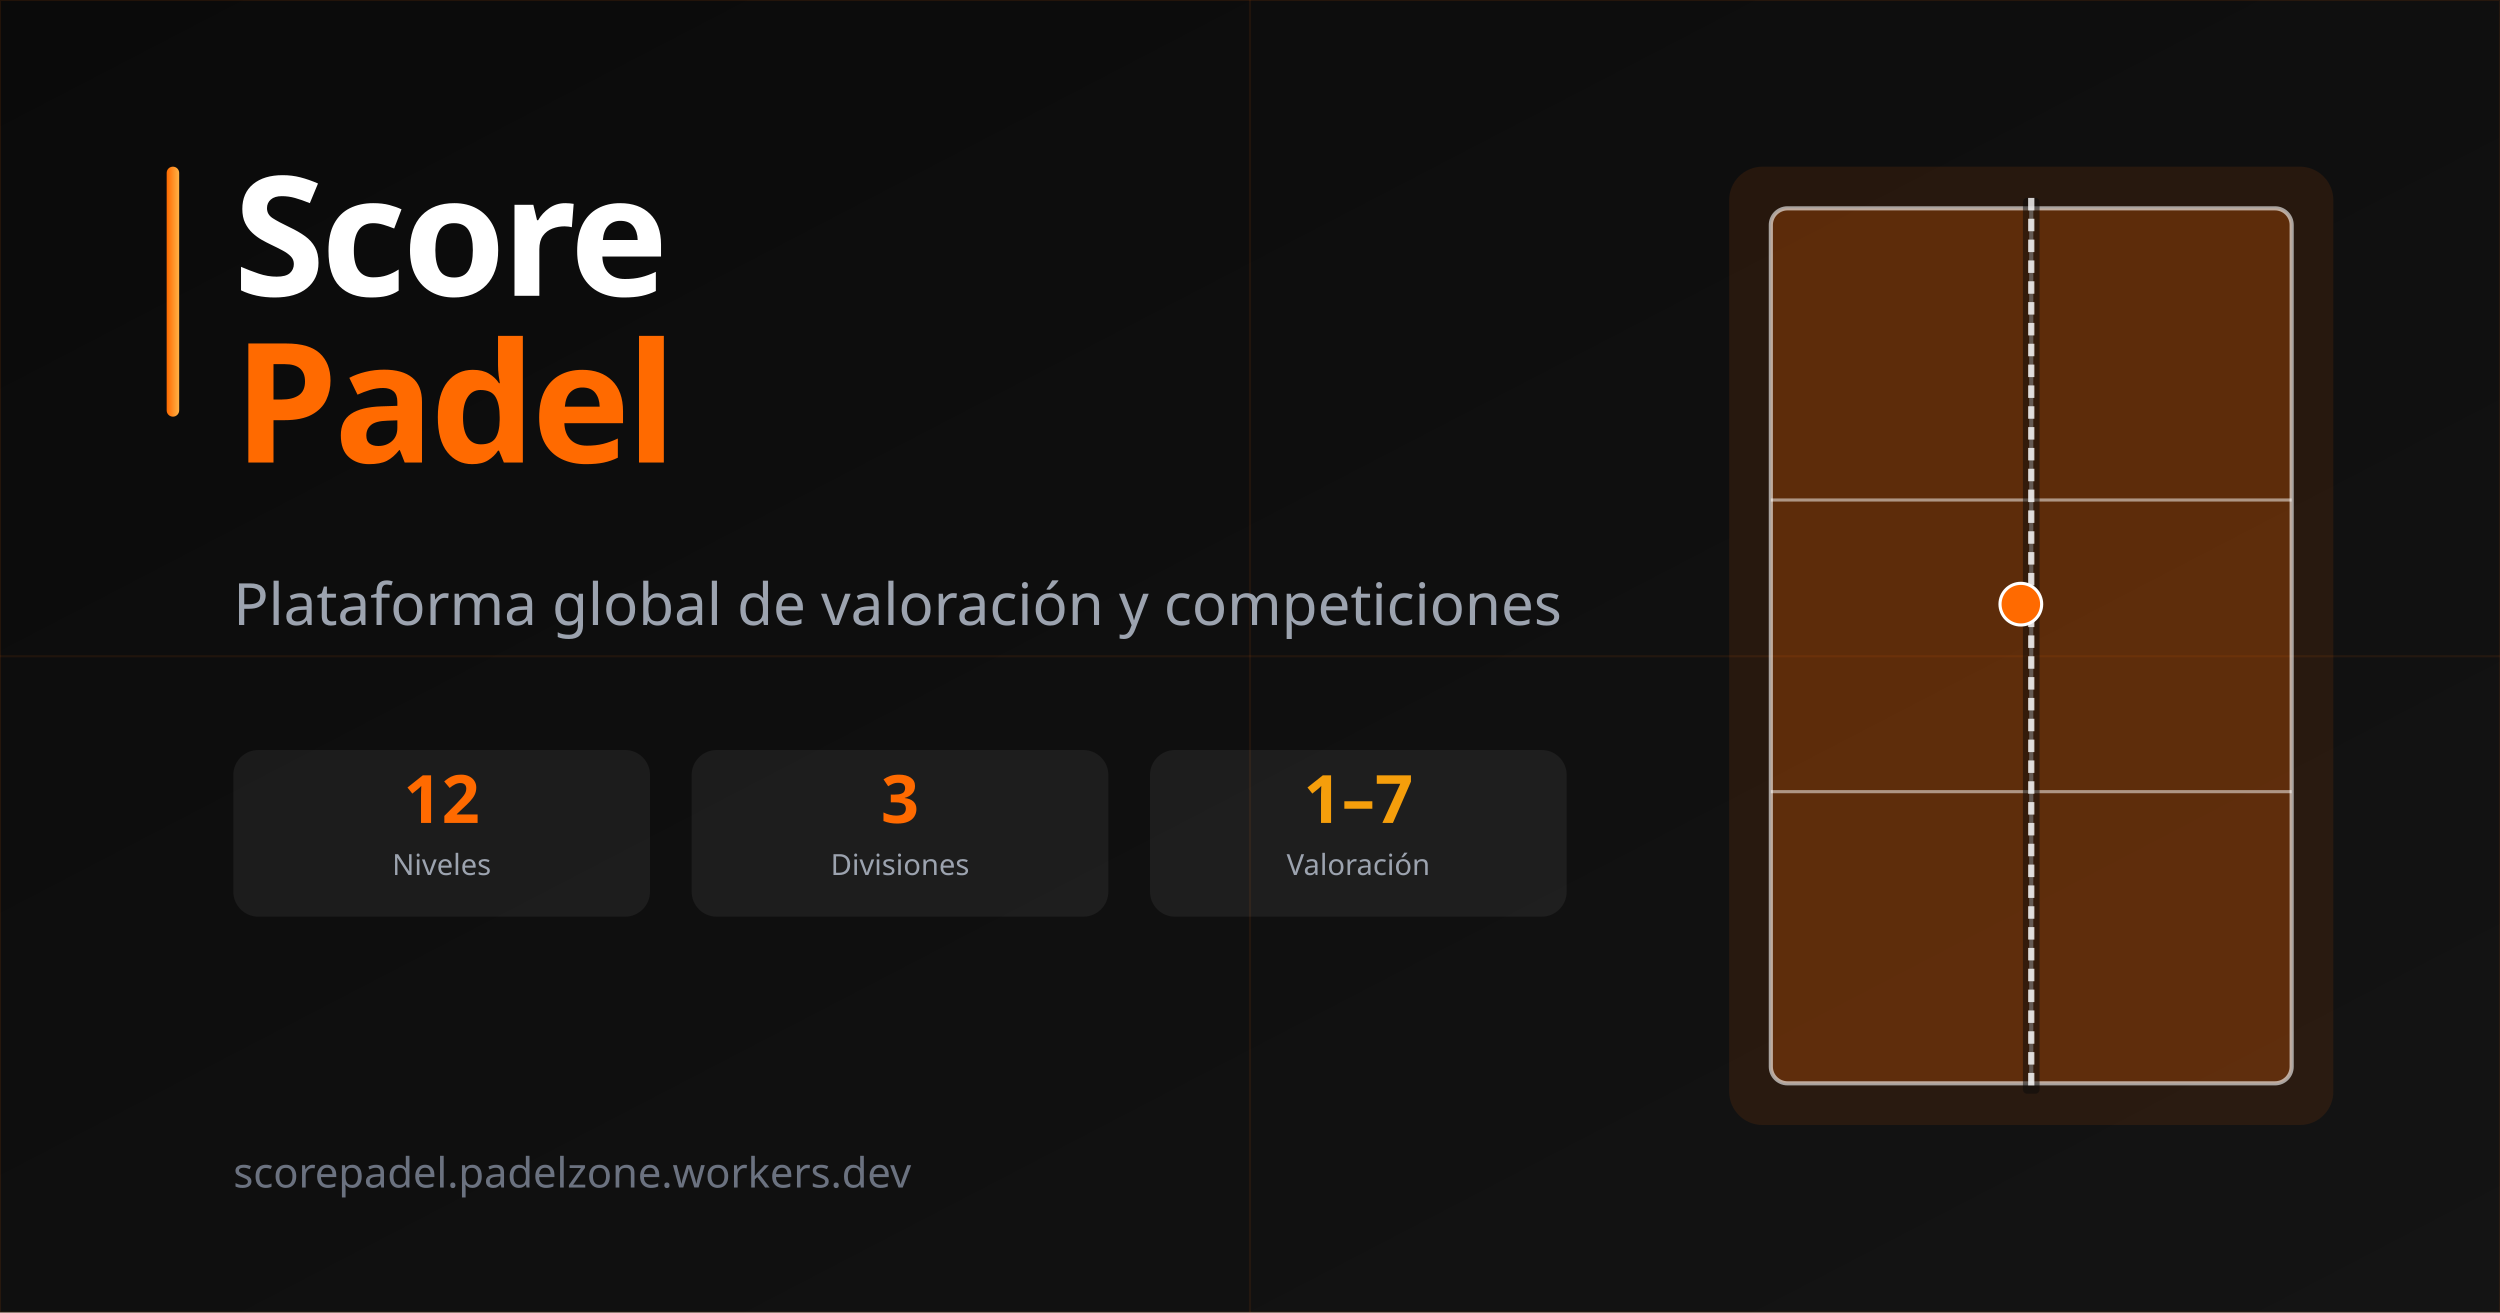
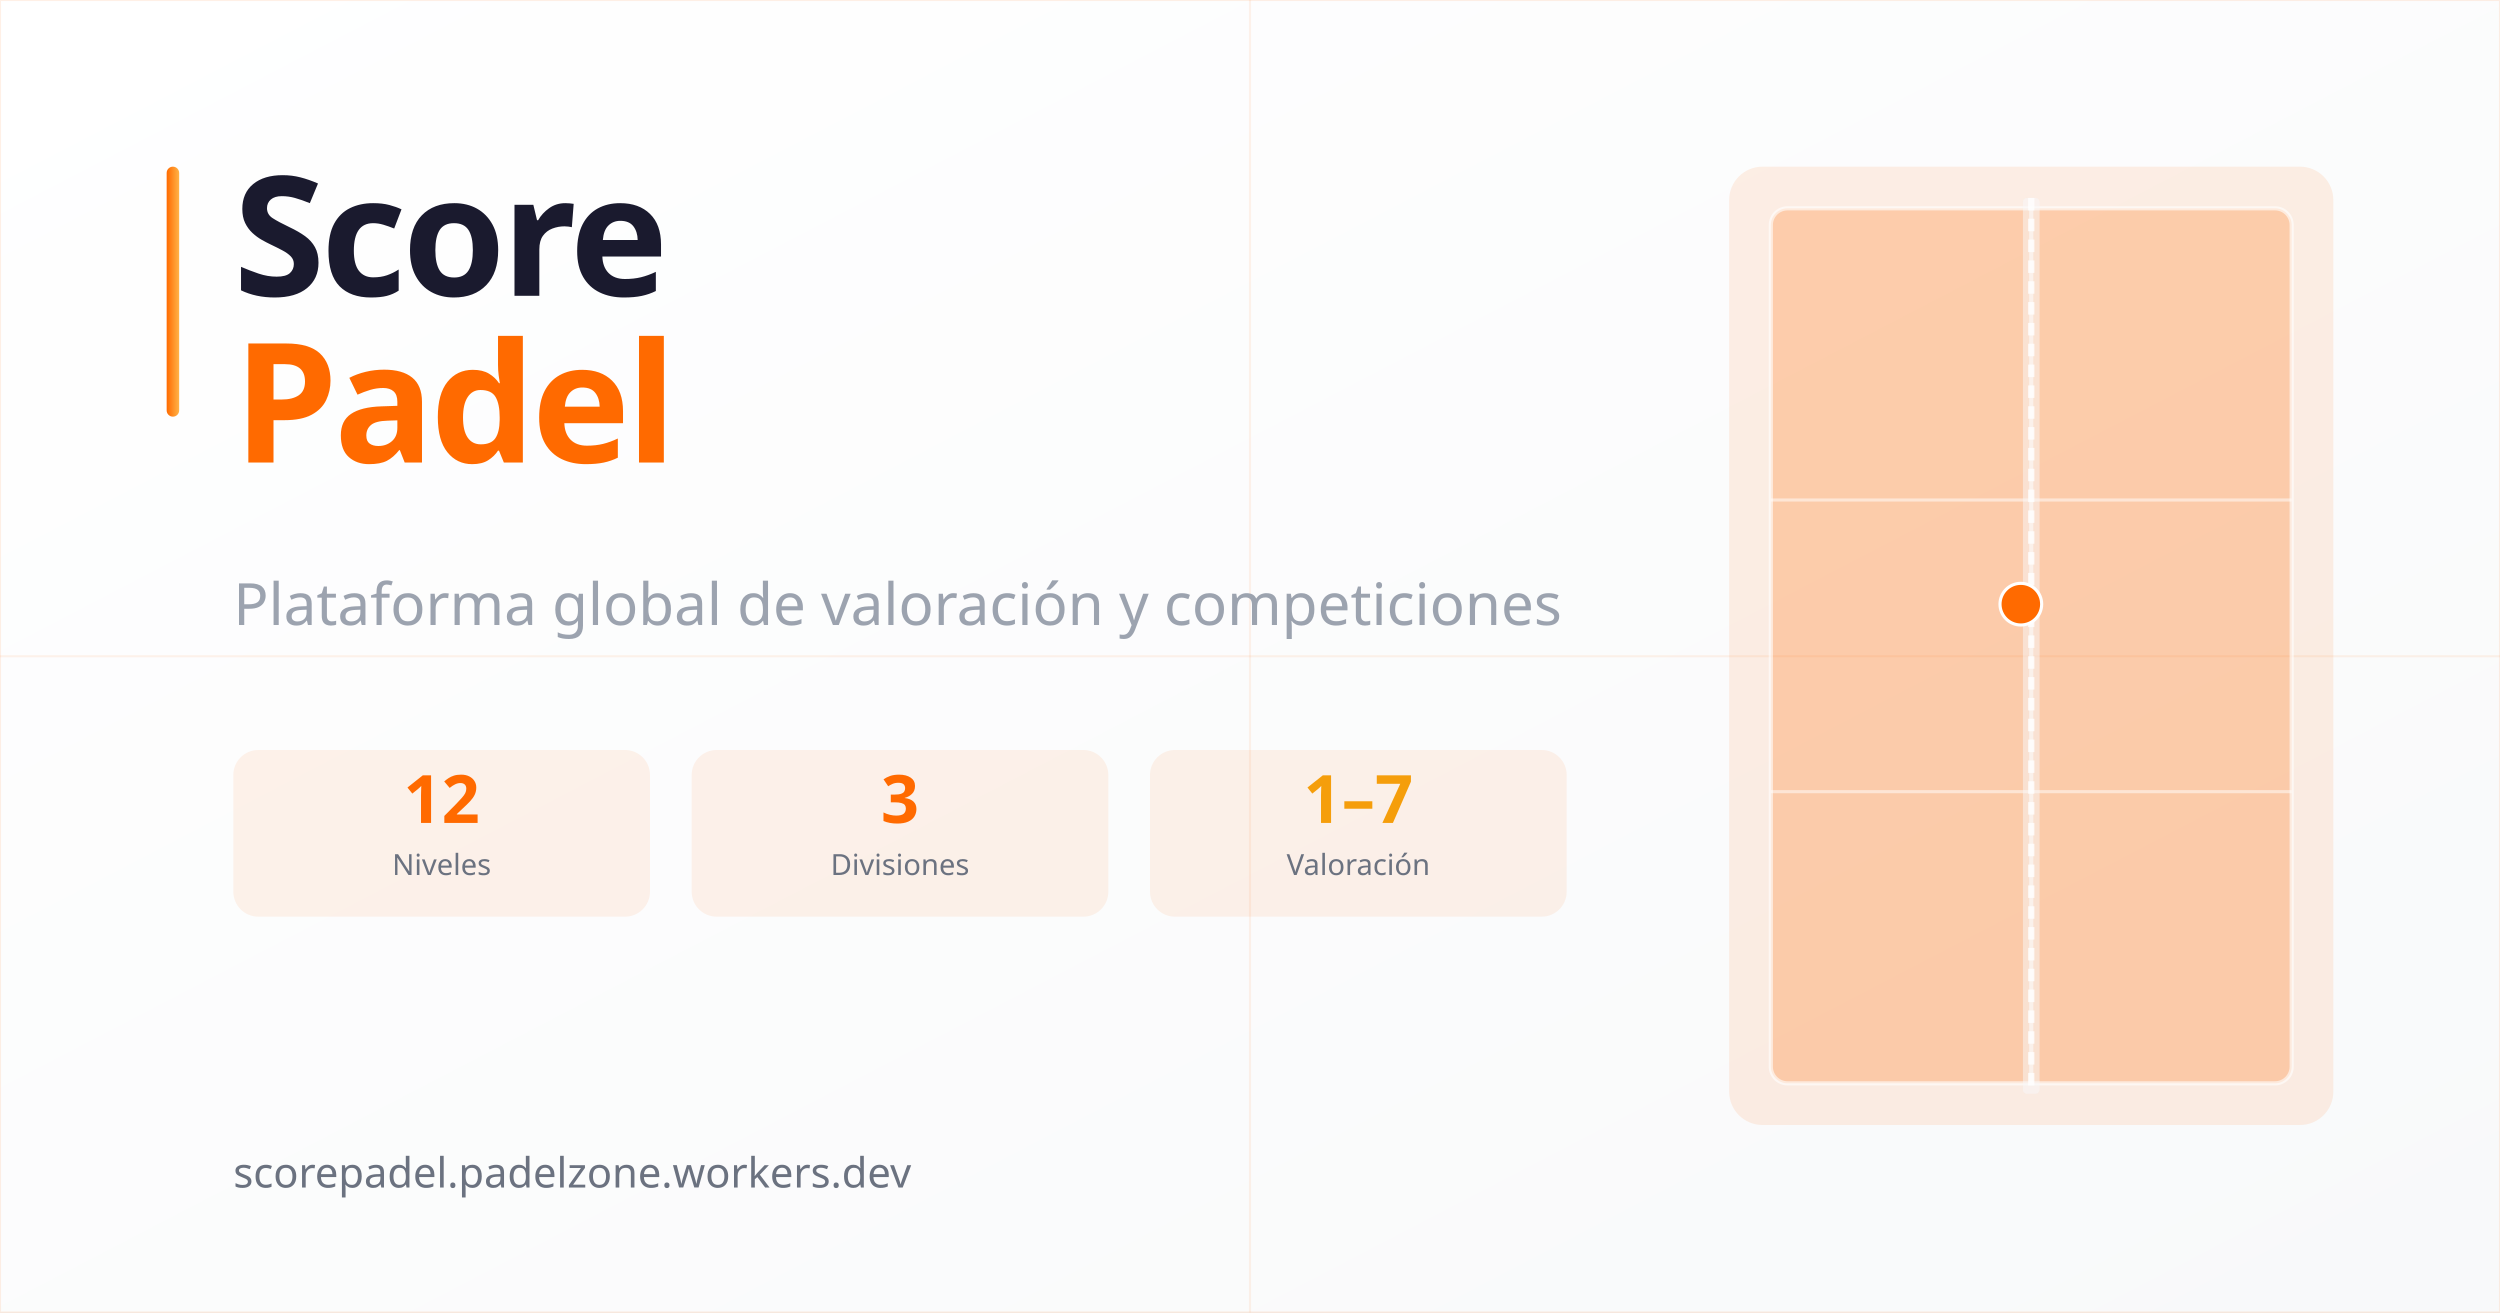
<svg xmlns="http://www.w3.org/2000/svg" width="1200" height="630" viewBox="0 0 1200 630">
  <defs>
    <linearGradient id="bgGrad" x1="0%" y1="0%" x2="100%" y2="100%">
-       <stop offset="0%" style="stop-color:#0A0A0A;stop-opacity:1" />
-       <stop offset="100%" style="stop-color:#141414;stop-opacity:1" />
+       <stop offset="0%" style="stop-color:#FFFFFF;stop-opacity:1" />
+       <stop offset="100%" style="stop-color:#F8F9FA;stop-opacity:1" />
    </linearGradient>
    <linearGradient id="coralGrad" x1="0%" y1="0%" x2="100%" y2="0%">
      <stop offset="0%" style="stop-color:#FF6A00;stop-opacity:1" />
      <stop offset="100%" style="stop-color:#FFB347;stop-opacity:1" />
    </linearGradient>
  </defs>
  <rect width="1200" height="630" fill="url(#bgGrad)" />
  <rect x="0" y="0" width="1200" height="630" fill="none" stroke="#FF6A00" stroke-width="1" opacity="0.1" />
  <line x1="600" y1="0" x2="600" y2="630" stroke="#FF6A00" stroke-width="1" opacity="0.08" />
  <line x1="0" y1="315" x2="1200" y2="315" stroke="#FF6A00" stroke-width="1" opacity="0.08" />
  <rect x="80" y="80" width="6" height="120" rx="3" fill="url(#coralGrad)" />
-   <text x="112" y="142" font-family="'Outfit', 'DM Sans', system-ui, sans-serif" font-size="80" font-weight="800" fill="white" letter-spacing="-2">Score</text>
+   <text x="112" y="142" font-family="'Outfit', 'DM Sans', system-ui, sans-serif" font-size="80" font-weight="800" fill="#1A1A2E" letter-spacing="-2">Score</text>
  <text x="112" y="222" font-family="'Outfit', 'DM Sans', system-ui, sans-serif" font-size="80" font-weight="800" fill="#FF6A00" letter-spacing="-2">Padel</text>
  <text x="112" y="300" font-family="'DM Sans', system-ui, sans-serif" font-size="28" fill="#9CA3AF" font-weight="400">Plataforma global de valoración y competiciones</text>
-   <rect x="112" y="360" width="200" height="80" rx="12" fill="white" fill-opacity="0.06" />
+   <rect x="112" y="360" width="200" height="80" rx="12" fill="#FF6A00" fill-opacity="0.08" />
  <text x="212" y="395" text-anchor="middle" font-family="'Outfit', system-ui" font-size="32" font-weight="800" fill="#FF6A00">12</text>
-   <text x="212" y="420" text-anchor="middle" font-family="'DM Sans', system-ui" font-size="14" fill="#9CA3AF">Niveles</text>
-   <rect x="332" y="360" width="200" height="80" rx="12" fill="white" fill-opacity="0.06" />
+   <text x="212" y="420" text-anchor="middle" font-family="'DM Sans', system-ui" font-size="14" fill="#6B7280">Niveles</text>
+   <rect x="332" y="360" width="200" height="80" rx="12" fill="#FF6A00" fill-opacity="0.08" />
  <text x="432" y="395" text-anchor="middle" font-family="'Outfit', system-ui" font-size="32" font-weight="800" fill="#FF6A00">3</text>
-   <text x="432" y="420" text-anchor="middle" font-family="'DM Sans', system-ui" font-size="14" fill="#9CA3AF">Divisiones</text>
-   <rect x="552" y="360" width="200" height="80" rx="12" fill="white" fill-opacity="0.06" />
+   <text x="432" y="420" text-anchor="middle" font-family="'DM Sans', system-ui" font-size="14" fill="#6B7280">Divisiones</text>
+   <rect x="552" y="360" width="200" height="80" rx="12" fill="#FF6A00" fill-opacity="0.08" />
  <text x="652" y="395" text-anchor="middle" font-family="'Outfit', system-ui" font-size="32" font-weight="800" fill="#F59E0B">1–7</text>
-   <text x="652" y="420" text-anchor="middle" font-family="'DM Sans', system-ui" font-size="14" fill="#9CA3AF">Valoración</text>
+   <text x="652" y="420" text-anchor="middle" font-family="'DM Sans', system-ui" font-size="14" fill="#6B7280">Valoración</text>
  <rect x="830" y="80" width="290" height="460" rx="16" fill="#FF6A00" fill-opacity="0.10" />
  <rect x="850" y="100" width="250" height="420" rx="8" fill="#FF6A00" fill-opacity="0.25" />
  <rect x="850" y="100" width="250" height="420" rx="8" fill="none" stroke="white" stroke-width="2" stroke-opacity="0.6" />
  <line x1="975" y1="100" x2="975" y2="520" stroke="white" stroke-width="2" stroke-opacity="0.6" />
  <line x1="850" y1="240" x2="1100" y2="240" stroke="white" stroke-width="1.5" stroke-opacity="0.5" />
  <line x1="850" y1="380" x2="1100" y2="380" stroke="white" stroke-width="1.5" stroke-opacity="0.5" />
-   <rect x="971" y="95" width="8" height="430" rx="2" fill="#0A0A0A" fill-opacity="0.5" />
+   <rect x="971" y="95" width="8" height="430" rx="2" fill="#F8F9FA" fill-opacity="0.5" />
  <line x1="975" y1="95" x2="975" y2="525" stroke="white" stroke-width="3" stroke-dasharray="6,4" stroke-opacity="0.8" />
  <circle cx="970" cy="290" r="10" fill="#FF6A00" />
  <circle cx="970" cy="290" r="10" fill="none" stroke="white" stroke-width="1.5" />
  <text x="112" y="570" font-family="'DM Sans', system-ui" font-size="20" fill="#6B7280">scorepadel.padelzone.workers.dev</text>
</svg>
